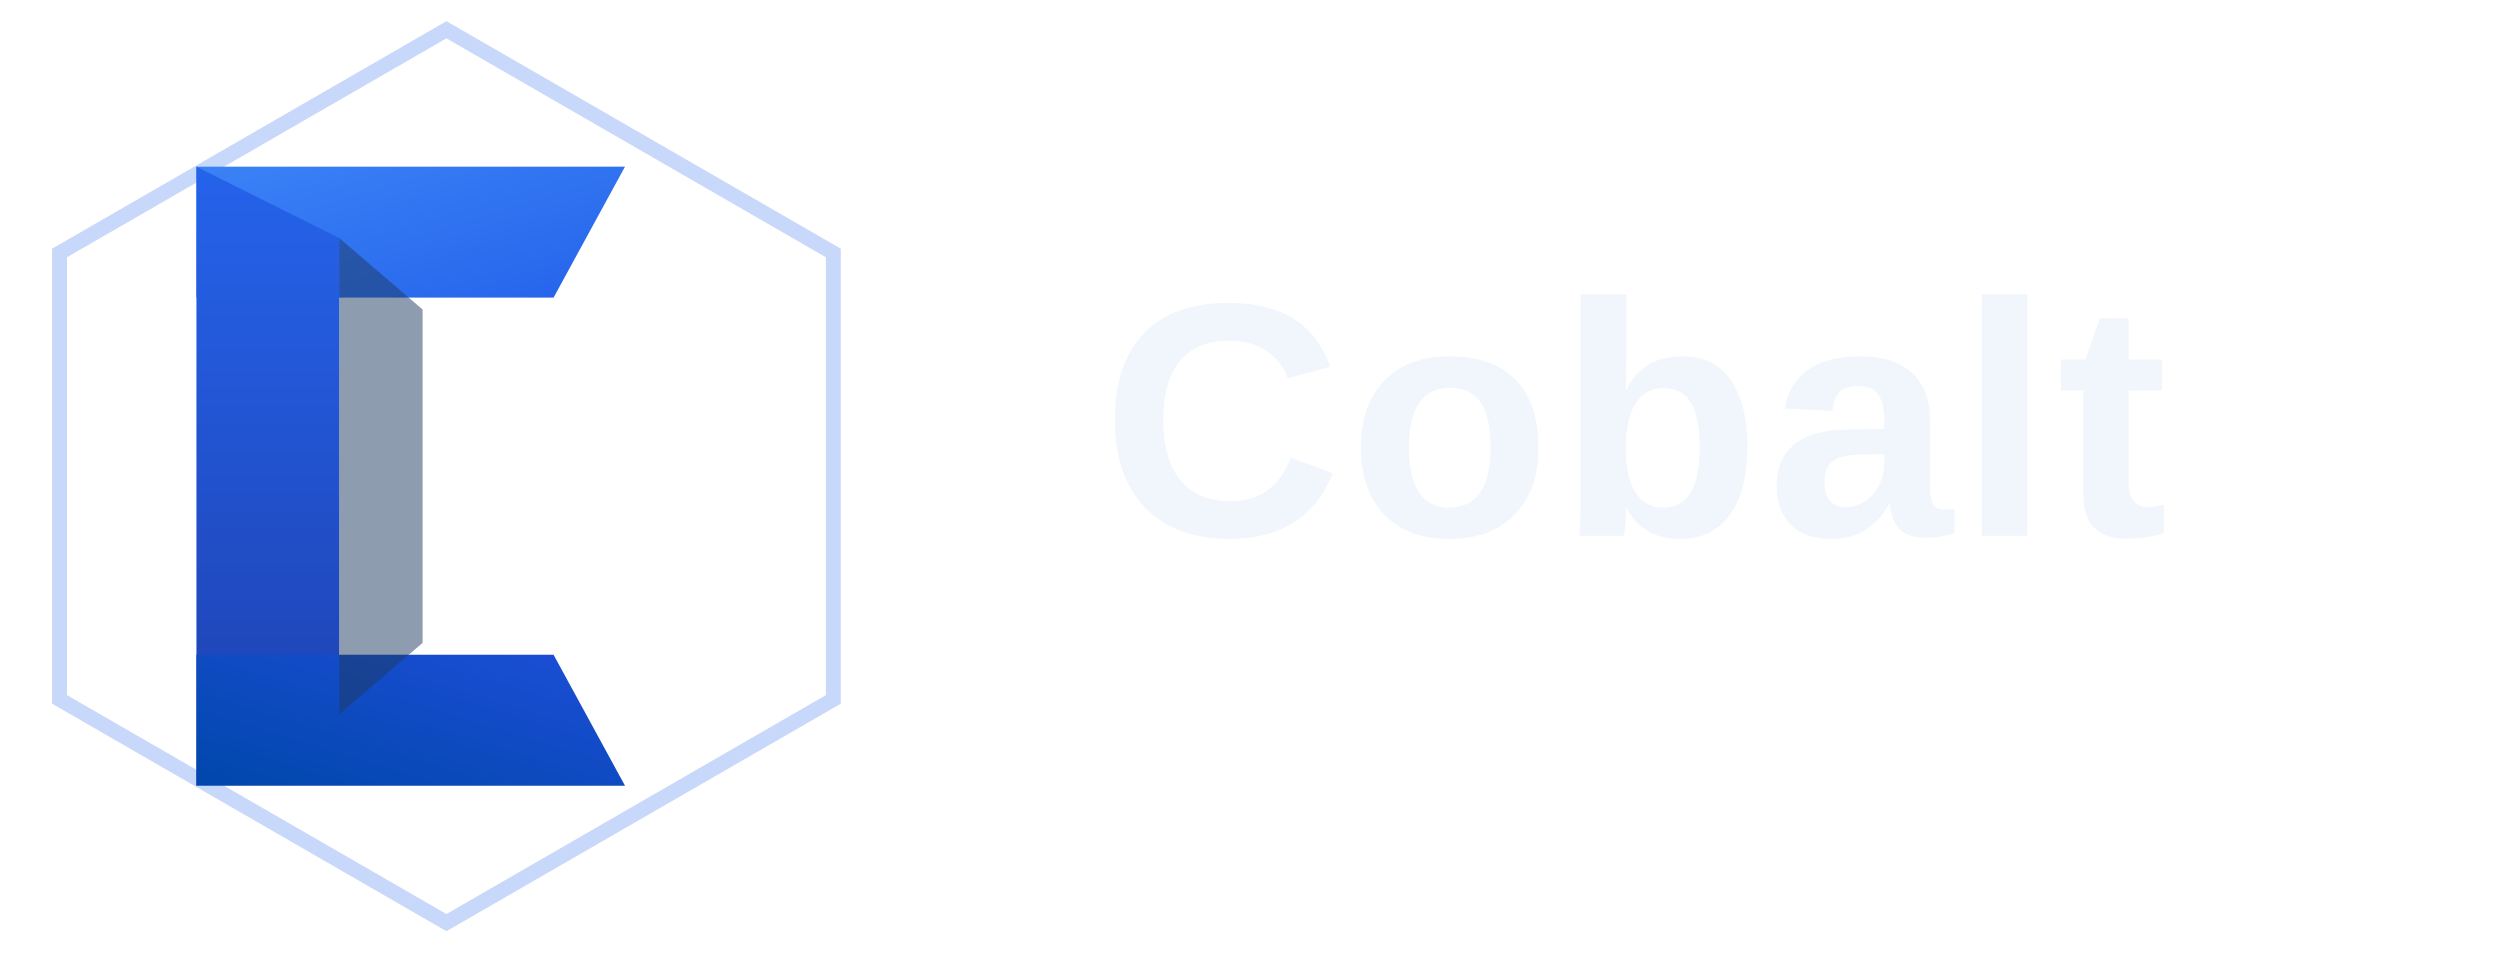
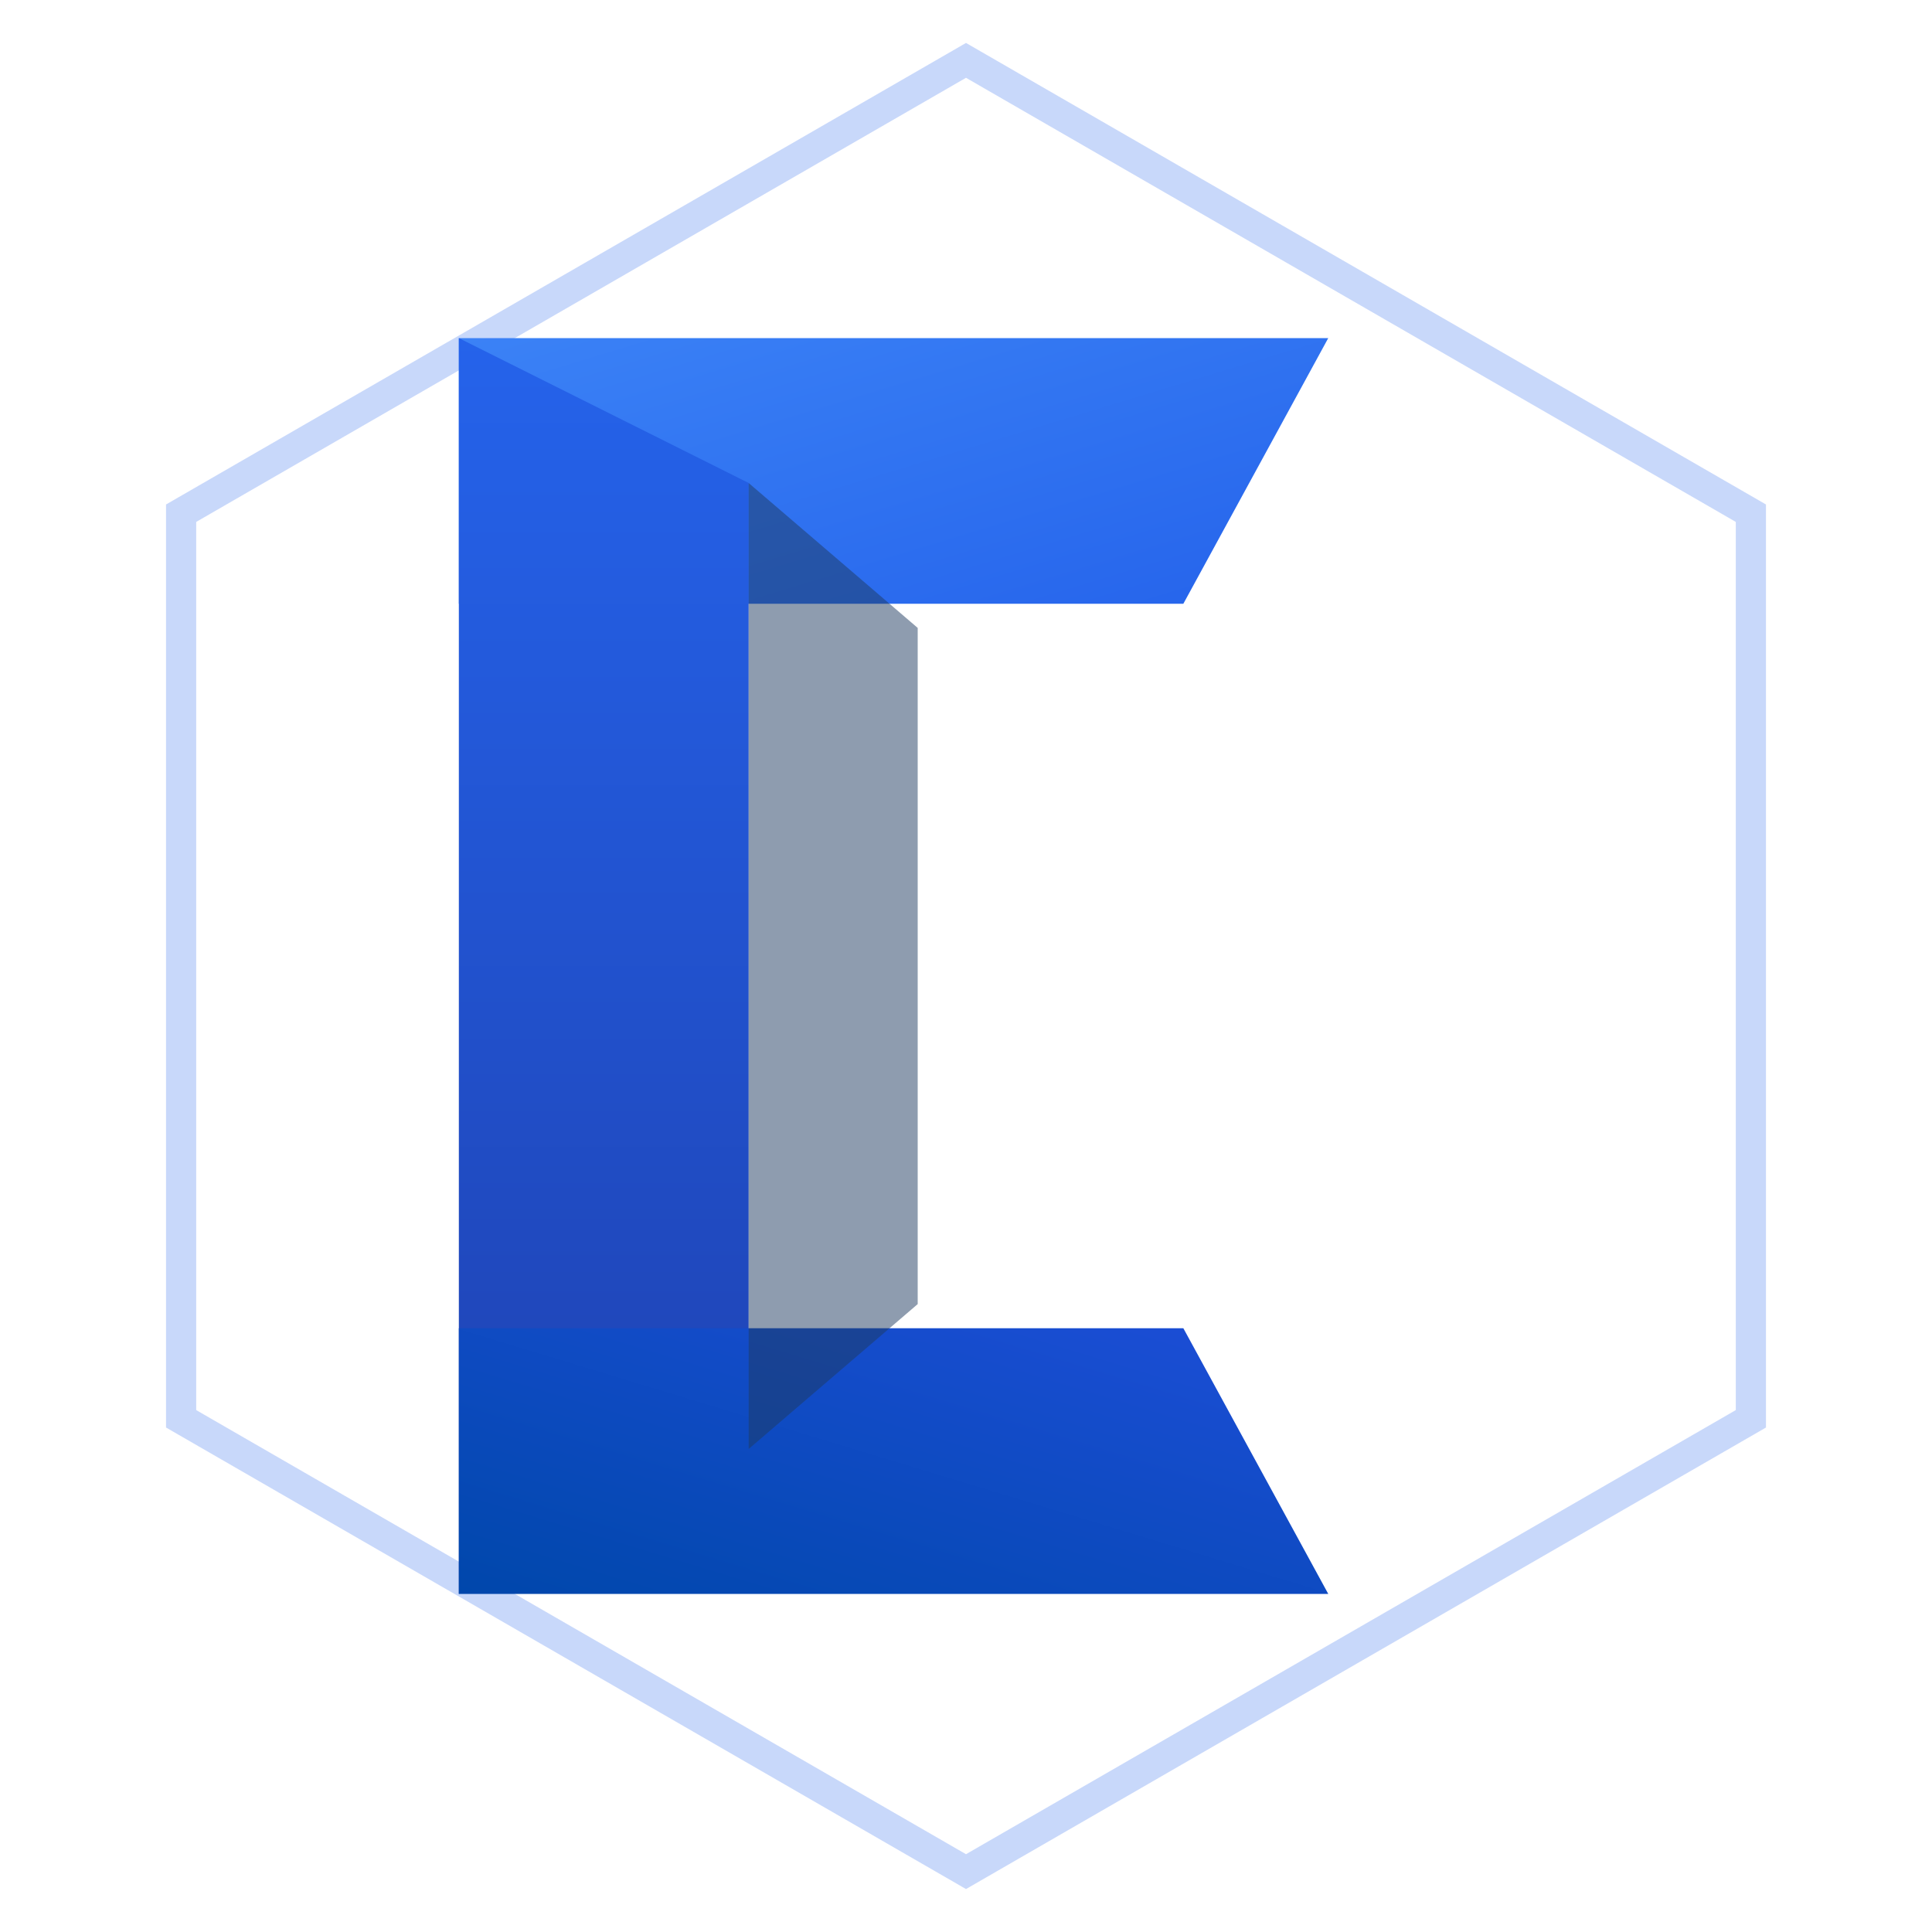
- <svg xmlns="http://www.w3.org/2000/svg" viewBox="55 70 420 160" width="420" height="160">
+ <svg xmlns="http://www.w3.org/2000/svg" viewBox="0 0 160 160" width="160" height="160">
  <defs>
    <linearGradient id="mark-light" x1="0%" y1="0%" x2="100%" y2="100%">
      <stop offset="0%" style="stop-color:#3b82f6" />
      <stop offset="100%" style="stop-color:#2563eb" />
    </linearGradient>
    <linearGradient id="mark-dark" x1="100%" y1="0%" x2="0%" y2="100%">
      <stop offset="0%" style="stop-color:#1d4ed8" />
      <stop offset="100%" style="stop-color:#0047AB" />
    </linearGradient>
    <linearGradient id="mark-mid" x1="50%" y1="0%" x2="50%" y2="100%">
      <stop offset="0%" style="stop-color:#2563eb" />
      <stop offset="100%" style="stop-color:#1e40af" />
    </linearGradient>
  </defs>
-   <g transform="translate(130, 150)">
+   <g transform="translate(80, 80)">
    <polygon points="0,-75 65,-37.5 65,37.5 0,75 -65,37.5 -65,-37.5" fill="none" stroke="#2563eb" stroke-width="2.5" opacity="0.25" />
    <polygon points="-42,-52 30,-52 18,-30 -42,-30" fill="url(#mark-light)" />
    <polygon points="-42,-52 -42,52 -18,40 -18,-40" fill="url(#mark-mid)" />
    <polygon points="-42,52 30,52 18,30 -42,30" fill="url(#mark-dark)" />
    <polygon points="-18,-40 -4,-28 -4,28 -18,40" fill="#1e3a5f" opacity="0.5" />
  </g>
-   <text x="240" y="160" fill="#f0f6fc" font-family="'Segoe UI', 'Helvetica Neue', Arial, sans-serif" font-size="56" font-weight="700" letter-spacing="1">Cobalt</text>
</svg>
